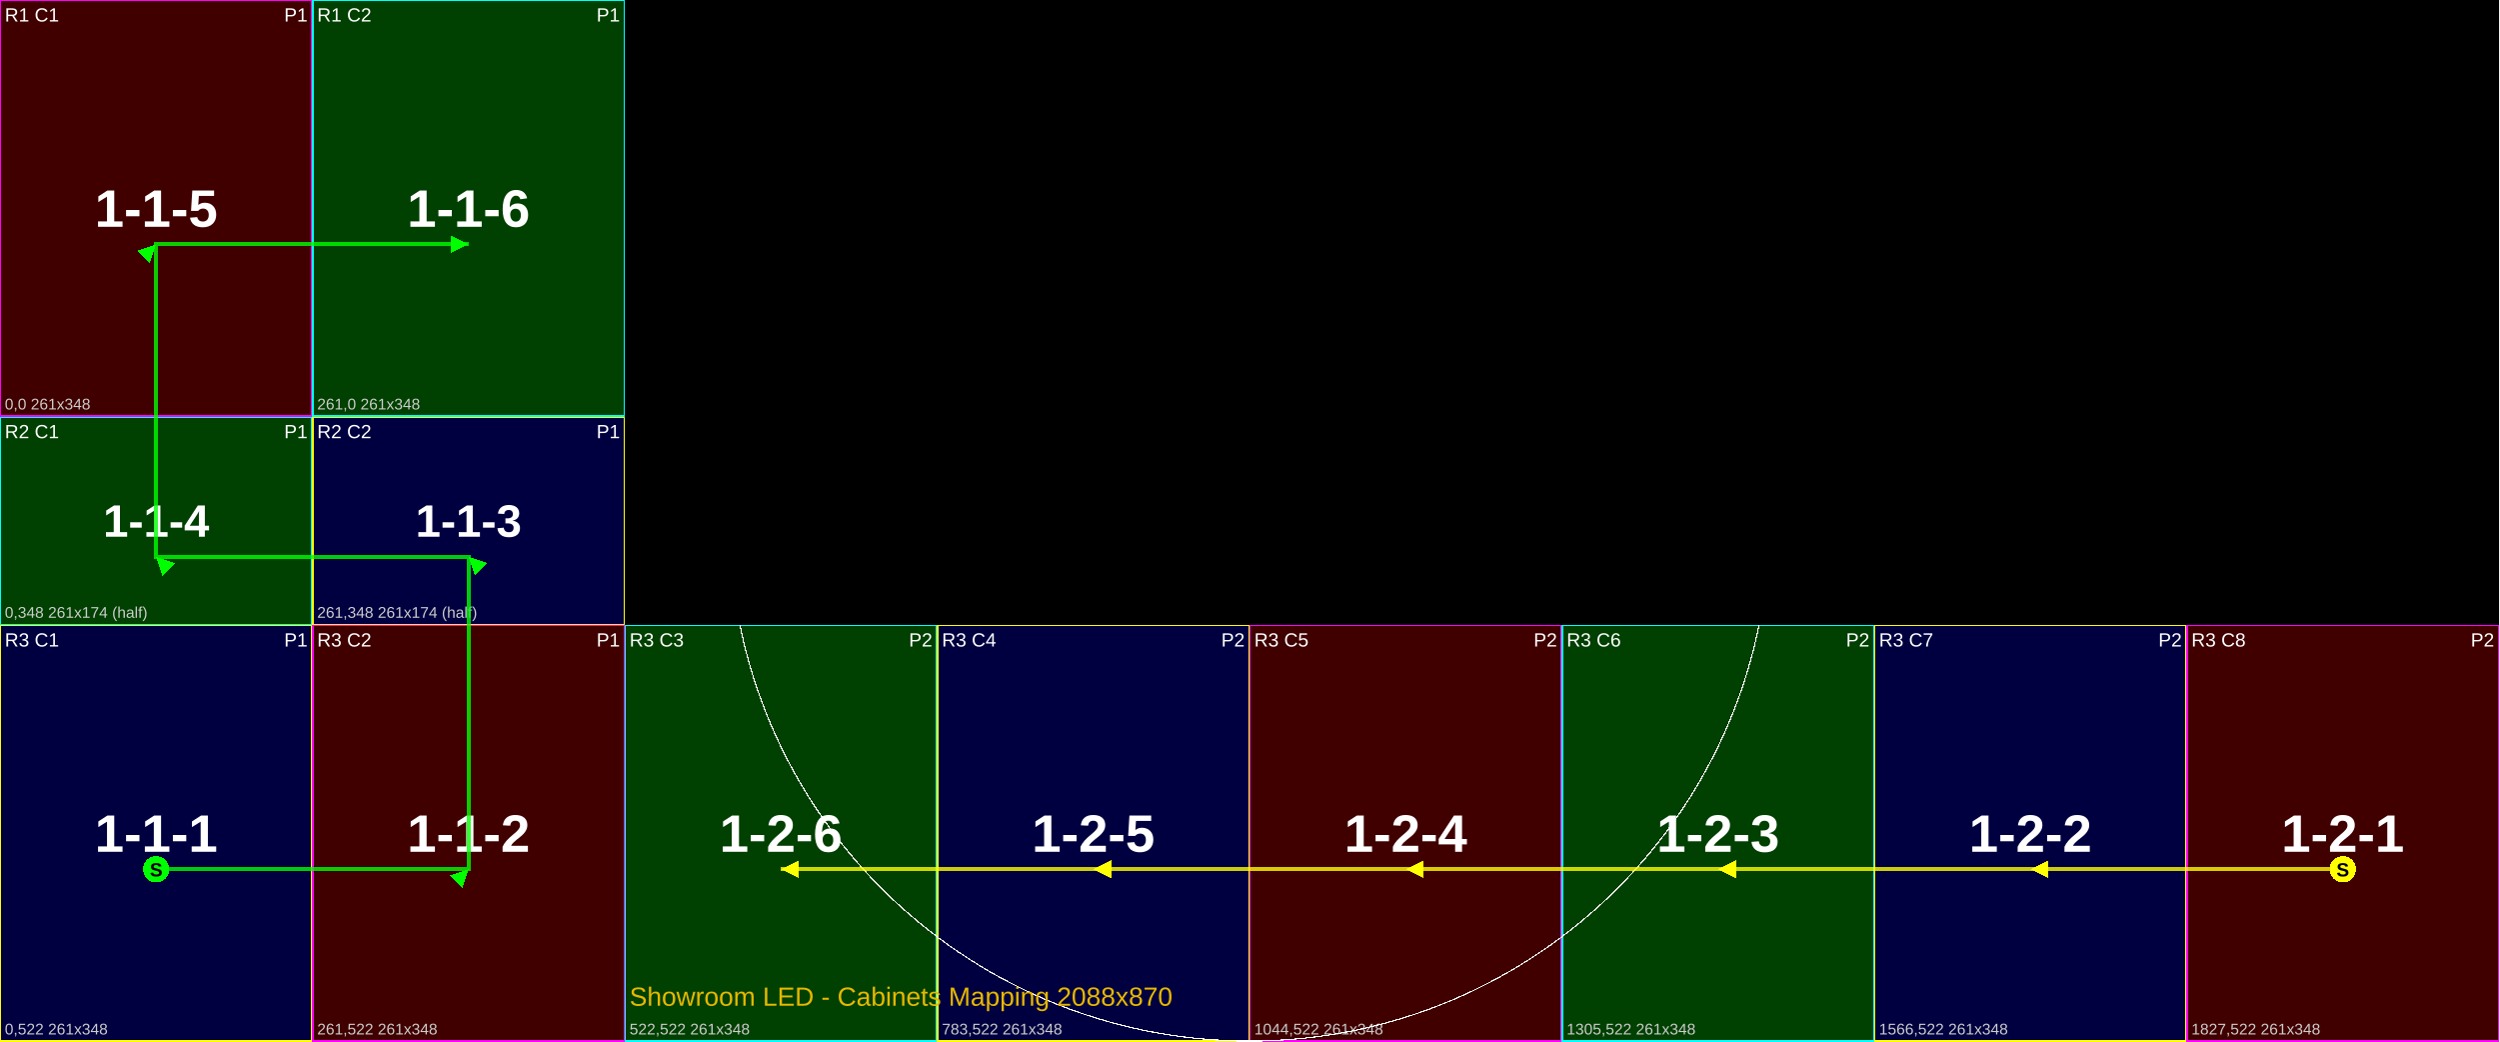
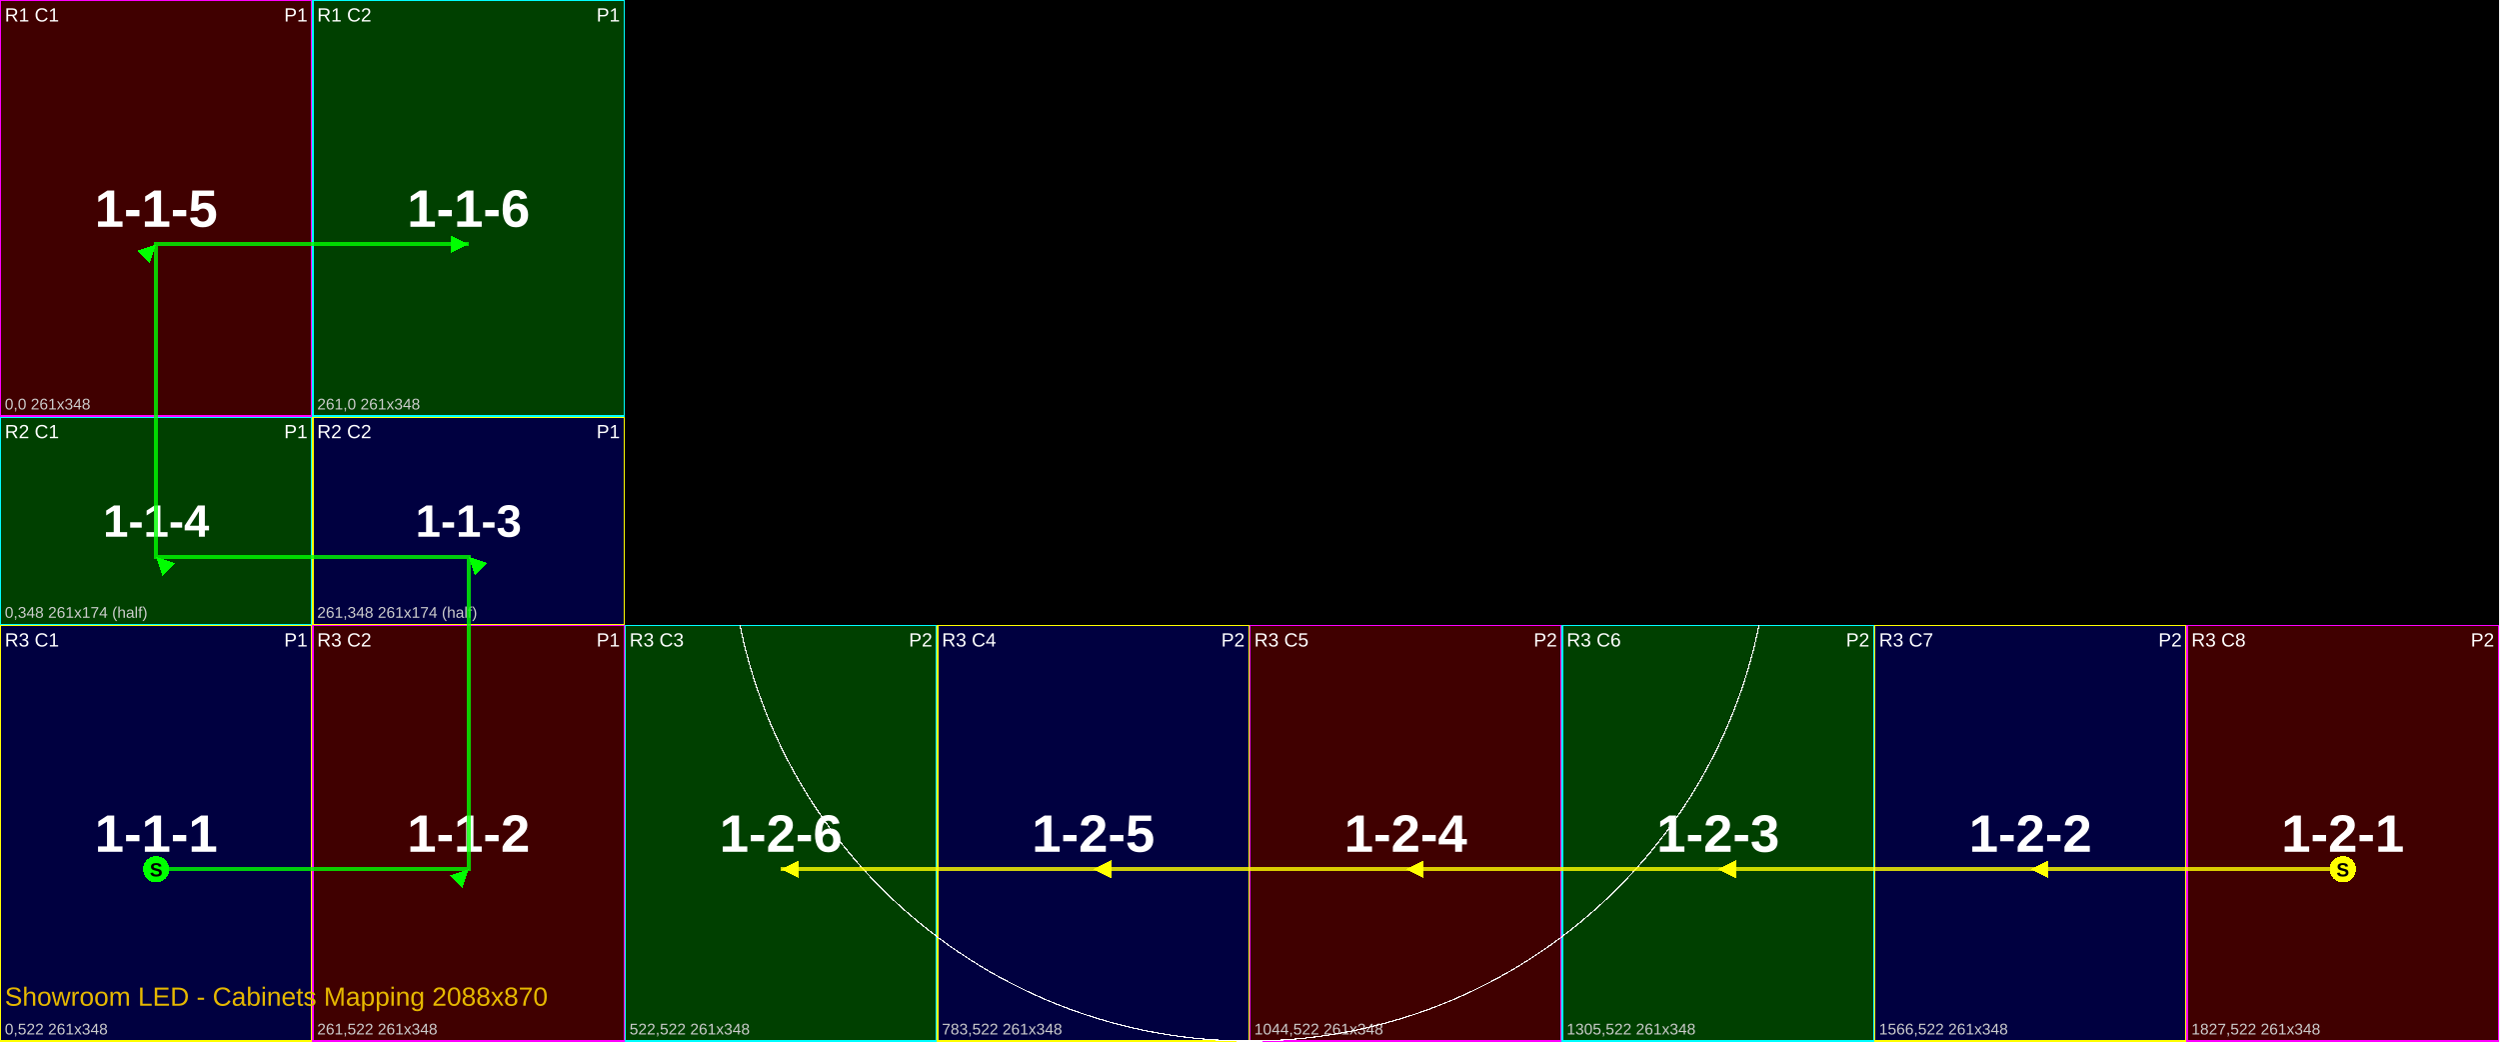
<svg xmlns="http://www.w3.org/2000/svg" width="2088" height="870" viewBox="0 0 2088 870" shape-rendering="crispEdges">
  <defs>
    <clipPath id="screen">
      <rect x="0" y="522" width="261" height="348" />
      <rect x="261" y="522" width="261" height="348" />
      <rect x="261" y="348" width="261" height="174" />
      <rect x="0" y="348" width="261" height="174" />
      <rect x="0" y="0" width="261" height="348" />
      <rect x="261" y="0" width="261" height="348" />
      <rect x="1827" y="522" width="261" height="348" />
      <rect x="1566" y="522" width="261" height="348" />
      <rect x="1305" y="522" width="261" height="348" />
      <rect x="1044" y="522" width="261" height="348" />
      <rect x="783" y="522" width="261" height="348" />
      <rect x="522" y="522" width="261" height="348" />
    </clipPath>
    <marker id="arr1" viewBox="0 0 10 10" refX="10" refY="5" markerWidth="5" markerHeight="5" orient="auto">
      <path d="M0,0 L10,5 L0,10 z" fill="#00ff00" />
    </marker>
    <marker id="arr2" viewBox="0 0 10 10" refX="10" refY="5" markerWidth="5" markerHeight="5" orient="auto">
      <path d="M0,0 L10,5 L0,10 z" fill="#ffff00" />
    </marker>
    <marker id="arr3" viewBox="0 0 10 10" refX="10" refY="5" markerWidth="5" markerHeight="5" orient="auto">
      <path d="M0,0 L10,5 L0,10 z" fill="#00ffff" />
    </marker>
    <marker id="arr4" viewBox="0 0 10 10" refX="10" refY="5" markerWidth="5" markerHeight="5" orient="auto">
      <path d="M0,0 L10,5 L0,10 z" fill="#ff00ff" />
    </marker>
  </defs>
  <rect width="2088" height="870" fill="#000000" />
  <rect x="0" y="522" width="261" height="348" fill="#000040" />
  <rect x="0.5" y="522.5" width="260" height="347" fill="none" stroke="#ffff00" stroke-width="1" />
  <text x="130.5" y="711.4" font-family="Arial, 'Liberation Sans', Helvetica, sans-serif" font-size="44" font-weight="bold" fill="#ffffff" text-anchor="middle">1-1-1</text>
  <text x="4" y="540" font-family="Arial, 'Liberation Sans', Helvetica, sans-serif" font-size="16" font-weight="normal" fill="#ffffff" text-anchor="start">R3 C1</text>
  <text x="257" y="540" font-family="Arial, 'Liberation Sans', Helvetica, sans-serif" font-size="16" font-weight="normal" fill="#ffffff" text-anchor="end">P1</text>
  <text x="4" y="864" font-family="Arial, 'Liberation Sans', Helvetica, sans-serif" font-size="13" font-weight="normal" fill="#cccccc" text-anchor="start">0,522  261x348</text>
  <rect x="261" y="522" width="261" height="348" fill="#400000" />
  <rect x="261.5" y="522.5" width="260" height="347" fill="none" stroke="#ff00ff" stroke-width="1" />
  <text x="391.5" y="711.4" font-family="Arial, 'Liberation Sans', Helvetica, sans-serif" font-size="44" font-weight="bold" fill="#ffffff" text-anchor="middle">1-1-2</text>
  <text x="265" y="540" font-family="Arial, 'Liberation Sans', Helvetica, sans-serif" font-size="16" font-weight="normal" fill="#ffffff" text-anchor="start">R3 C2</text>
  <text x="518" y="540" font-family="Arial, 'Liberation Sans', Helvetica, sans-serif" font-size="16" font-weight="normal" fill="#ffffff" text-anchor="end">P1</text>
  <text x="265" y="864" font-family="Arial, 'Liberation Sans', Helvetica, sans-serif" font-size="13" font-weight="normal" fill="#cccccc" text-anchor="start">261,522  261x348</text>
  <rect x="261" y="348" width="261" height="174" fill="#000040" />
  <rect x="261.5" y="348.5" width="260" height="173" fill="none" stroke="#ffff00" stroke-width="1" />
  <text x="391.5" y="448.3" font-family="Arial, 'Liberation Sans', Helvetica, sans-serif" font-size="38" font-weight="bold" fill="#ffffff" text-anchor="middle">1-1-3</text>
  <text x="265" y="366" font-family="Arial, 'Liberation Sans', Helvetica, sans-serif" font-size="16" font-weight="normal" fill="#ffffff" text-anchor="start">R2 C2</text>
  <text x="518" y="366" font-family="Arial, 'Liberation Sans', Helvetica, sans-serif" font-size="16" font-weight="normal" fill="#ffffff" text-anchor="end">P1</text>
  <text x="265" y="516" font-family="Arial, 'Liberation Sans', Helvetica, sans-serif" font-size="13" font-weight="normal" fill="#cccccc" text-anchor="start">261,348  261x174  (half)</text>
  <rect x="0" y="348" width="261" height="174" fill="#004000" />
  <rect x="0.5" y="348.5" width="260" height="173" fill="none" stroke="#00ffff" stroke-width="1" />
  <text x="130.5" y="448.3" font-family="Arial, 'Liberation Sans', Helvetica, sans-serif" font-size="38" font-weight="bold" fill="#ffffff" text-anchor="middle">1-1-4</text>
  <text x="4" y="366" font-family="Arial, 'Liberation Sans', Helvetica, sans-serif" font-size="16" font-weight="normal" fill="#ffffff" text-anchor="start">R2 C1</text>
  <text x="257" y="366" font-family="Arial, 'Liberation Sans', Helvetica, sans-serif" font-size="16" font-weight="normal" fill="#ffffff" text-anchor="end">P1</text>
  <text x="4" y="516" font-family="Arial, 'Liberation Sans', Helvetica, sans-serif" font-size="13" font-weight="normal" fill="#cccccc" text-anchor="start">0,348  261x174  (half)</text>
  <rect x="0" y="0" width="261" height="348" fill="#400000" />
  <rect x="0.5" y="0.5" width="260" height="347" fill="none" stroke="#ff00ff" stroke-width="1" />
  <text x="130.5" y="189.4" font-family="Arial, 'Liberation Sans', Helvetica, sans-serif" font-size="44" font-weight="bold" fill="#ffffff" text-anchor="middle">1-1-5</text>
  <text x="4" y="18" font-family="Arial, 'Liberation Sans', Helvetica, sans-serif" font-size="16" font-weight="normal" fill="#ffffff" text-anchor="start">R1 C1</text>
  <text x="257" y="18" font-family="Arial, 'Liberation Sans', Helvetica, sans-serif" font-size="16" font-weight="normal" fill="#ffffff" text-anchor="end">P1</text>
  <text x="4" y="342" font-family="Arial, 'Liberation Sans', Helvetica, sans-serif" font-size="13" font-weight="normal" fill="#cccccc" text-anchor="start">0,0  261x348</text>
  <rect x="261" y="0" width="261" height="348" fill="#004000" />
  <rect x="261.5" y="0.5" width="260" height="347" fill="none" stroke="#00ffff" stroke-width="1" />
  <text x="391.5" y="189.4" font-family="Arial, 'Liberation Sans', Helvetica, sans-serif" font-size="44" font-weight="bold" fill="#ffffff" text-anchor="middle">1-1-6</text>
  <text x="265" y="18" font-family="Arial, 'Liberation Sans', Helvetica, sans-serif" font-size="16" font-weight="normal" fill="#ffffff" text-anchor="start">R1 C2</text>
  <text x="518" y="18" font-family="Arial, 'Liberation Sans', Helvetica, sans-serif" font-size="16" font-weight="normal" fill="#ffffff" text-anchor="end">P1</text>
  <text x="265" y="342" font-family="Arial, 'Liberation Sans', Helvetica, sans-serif" font-size="13" font-weight="normal" fill="#cccccc" text-anchor="start">261,0  261x348</text>
  <rect x="1827" y="522" width="261" height="348" fill="#400000" />
  <rect x="1827.5" y="522.5" width="260" height="347" fill="none" stroke="#ff00ff" stroke-width="1" />
  <text x="1957.5" y="711.4" font-family="Arial, 'Liberation Sans', Helvetica, sans-serif" font-size="44" font-weight="bold" fill="#ffffff" text-anchor="middle">1-2-1</text>
  <text x="1831" y="540" font-family="Arial, 'Liberation Sans', Helvetica, sans-serif" font-size="16" font-weight="normal" fill="#ffffff" text-anchor="start">R3 C8</text>
  <text x="2084" y="540" font-family="Arial, 'Liberation Sans', Helvetica, sans-serif" font-size="16" font-weight="normal" fill="#ffffff" text-anchor="end">P2</text>
  <text x="1831" y="864" font-family="Arial, 'Liberation Sans', Helvetica, sans-serif" font-size="13" font-weight="normal" fill="#cccccc" text-anchor="start">1827,522  261x348</text>
  <rect x="1566" y="522" width="261" height="348" fill="#000040" />
  <rect x="1566.5" y="522.5" width="260" height="347" fill="none" stroke="#ffff00" stroke-width="1" />
  <text x="1696.5" y="711.4" font-family="Arial, 'Liberation Sans', Helvetica, sans-serif" font-size="44" font-weight="bold" fill="#ffffff" text-anchor="middle">1-2-2</text>
  <text x="1570" y="540" font-family="Arial, 'Liberation Sans', Helvetica, sans-serif" font-size="16" font-weight="normal" fill="#ffffff" text-anchor="start">R3 C7</text>
  <text x="1823" y="540" font-family="Arial, 'Liberation Sans', Helvetica, sans-serif" font-size="16" font-weight="normal" fill="#ffffff" text-anchor="end">P2</text>
  <text x="1570" y="864" font-family="Arial, 'Liberation Sans', Helvetica, sans-serif" font-size="13" font-weight="normal" fill="#cccccc" text-anchor="start">1566,522  261x348</text>
  <rect x="1305" y="522" width="261" height="348" fill="#004000" />
  <rect x="1305.5" y="522.5" width="260" height="347" fill="none" stroke="#00ffff" stroke-width="1" />
  <text x="1435.5" y="711.4" font-family="Arial, 'Liberation Sans', Helvetica, sans-serif" font-size="44" font-weight="bold" fill="#ffffff" text-anchor="middle">1-2-3</text>
  <text x="1309" y="540" font-family="Arial, 'Liberation Sans', Helvetica, sans-serif" font-size="16" font-weight="normal" fill="#ffffff" text-anchor="start">R3 C6</text>
  <text x="1562" y="540" font-family="Arial, 'Liberation Sans', Helvetica, sans-serif" font-size="16" font-weight="normal" fill="#ffffff" text-anchor="end">P2</text>
  <text x="1309" y="864" font-family="Arial, 'Liberation Sans', Helvetica, sans-serif" font-size="13" font-weight="normal" fill="#cccccc" text-anchor="start">1305,522  261x348</text>
  <rect x="1044" y="522" width="261" height="348" fill="#400000" />
  <rect x="1044.5" y="522.5" width="260" height="347" fill="none" stroke="#ff00ff" stroke-width="1" />
  <text x="1174.5" y="711.4" font-family="Arial, 'Liberation Sans', Helvetica, sans-serif" font-size="44" font-weight="bold" fill="#ffffff" text-anchor="middle">1-2-4</text>
  <text x="1048" y="540" font-family="Arial, 'Liberation Sans', Helvetica, sans-serif" font-size="16" font-weight="normal" fill="#ffffff" text-anchor="start">R3 C5</text>
  <text x="1301" y="540" font-family="Arial, 'Liberation Sans', Helvetica, sans-serif" font-size="16" font-weight="normal" fill="#ffffff" text-anchor="end">P2</text>
  <text x="1048" y="864" font-family="Arial, 'Liberation Sans', Helvetica, sans-serif" font-size="13" font-weight="normal" fill="#cccccc" text-anchor="start">1044,522  261x348</text>
  <rect x="783" y="522" width="261" height="348" fill="#000040" />
  <rect x="783.5" y="522.5" width="260" height="347" fill="none" stroke="#ffff00" stroke-width="1" />
  <text x="913.5" y="711.4" font-family="Arial, 'Liberation Sans', Helvetica, sans-serif" font-size="44" font-weight="bold" fill="#ffffff" text-anchor="middle">1-2-5</text>
  <text x="787" y="540" font-family="Arial, 'Liberation Sans', Helvetica, sans-serif" font-size="16" font-weight="normal" fill="#ffffff" text-anchor="start">R3 C4</text>
  <text x="1040" y="540" font-family="Arial, 'Liberation Sans', Helvetica, sans-serif" font-size="16" font-weight="normal" fill="#ffffff" text-anchor="end">P2</text>
  <text x="787" y="864" font-family="Arial, 'Liberation Sans', Helvetica, sans-serif" font-size="13" font-weight="normal" fill="#cccccc" text-anchor="start">783,522  261x348</text>
  <rect x="522" y="522" width="261" height="348" fill="#004000" />
  <rect x="522.5" y="522.5" width="260" height="347" fill="none" stroke="#00ffff" stroke-width="1" />
  <text x="652.5" y="711.4" font-family="Arial, 'Liberation Sans', Helvetica, sans-serif" font-size="44" font-weight="bold" fill="#ffffff" text-anchor="middle">1-2-6</text>
  <text x="526" y="540" font-family="Arial, 'Liberation Sans', Helvetica, sans-serif" font-size="16" font-weight="normal" fill="#ffffff" text-anchor="start">R3 C3</text>
  <text x="779" y="540" font-family="Arial, 'Liberation Sans', Helvetica, sans-serif" font-size="16" font-weight="normal" fill="#ffffff" text-anchor="end">P2</text>
  <text x="526" y="864" font-family="Arial, 'Liberation Sans', Helvetica, sans-serif" font-size="13" font-weight="normal" fill="#cccccc" text-anchor="start">522,522  261x348</text>
  <circle cx="1044.0" cy="435.0" r="434.5" fill="none" stroke="#ffffff" stroke-width="1" clip-path="url(#screen)" />
  <path d="M130.5,726.0 L391.5,726.0 L391.5,465.0 L130.5,465.0 L130.5,204.0 L391.5,204.0" fill="none" stroke="#00ff00" stroke-width="3" stroke-opacity="0.8" marker-mid="url(#arr1)" marker-end="url(#arr1)" />
  <circle cx="130.5" cy="726.0" r="11" fill="#00ff00" />
  <text x="130.5" y="732.0" font-family="Arial, 'Liberation Sans', Helvetica, sans-serif" font-size="16" font-weight="bold" fill="#000000" text-anchor="middle">S</text>
  <path d="M1957.5,726.0 L1696.5,726.0 L1435.5,726.0 L1174.5,726.0 L913.5,726.0 L652.5,726.0" fill="none" stroke="#ffff00" stroke-width="3" stroke-opacity="0.8" marker-mid="url(#arr2)" marker-end="url(#arr2)" />
  <circle cx="1957.5" cy="726.0" r="11" fill="#ffff00" />
  <text x="1957.5" y="732.0" font-family="Arial, 'Liberation Sans', Helvetica, sans-serif" font-size="16" font-weight="bold" fill="#000000" text-anchor="middle">S</text>
-   <text x="526" y="840" font-family="Arial, 'Liberation Sans', Helvetica, sans-serif" font-size="22" font-weight="normal" fill="#e6b800" text-anchor="start">Showroom LED - Cabinets Mapping  2088x870</text>
+   <text x="4" y="840" font-family="Arial, 'Liberation Sans', Helvetica, sans-serif" font-size="22" font-weight="normal" fill="#e6b800" text-anchor="start">Showroom LED - Cabinets Mapping  2088x870</text>
</svg>
